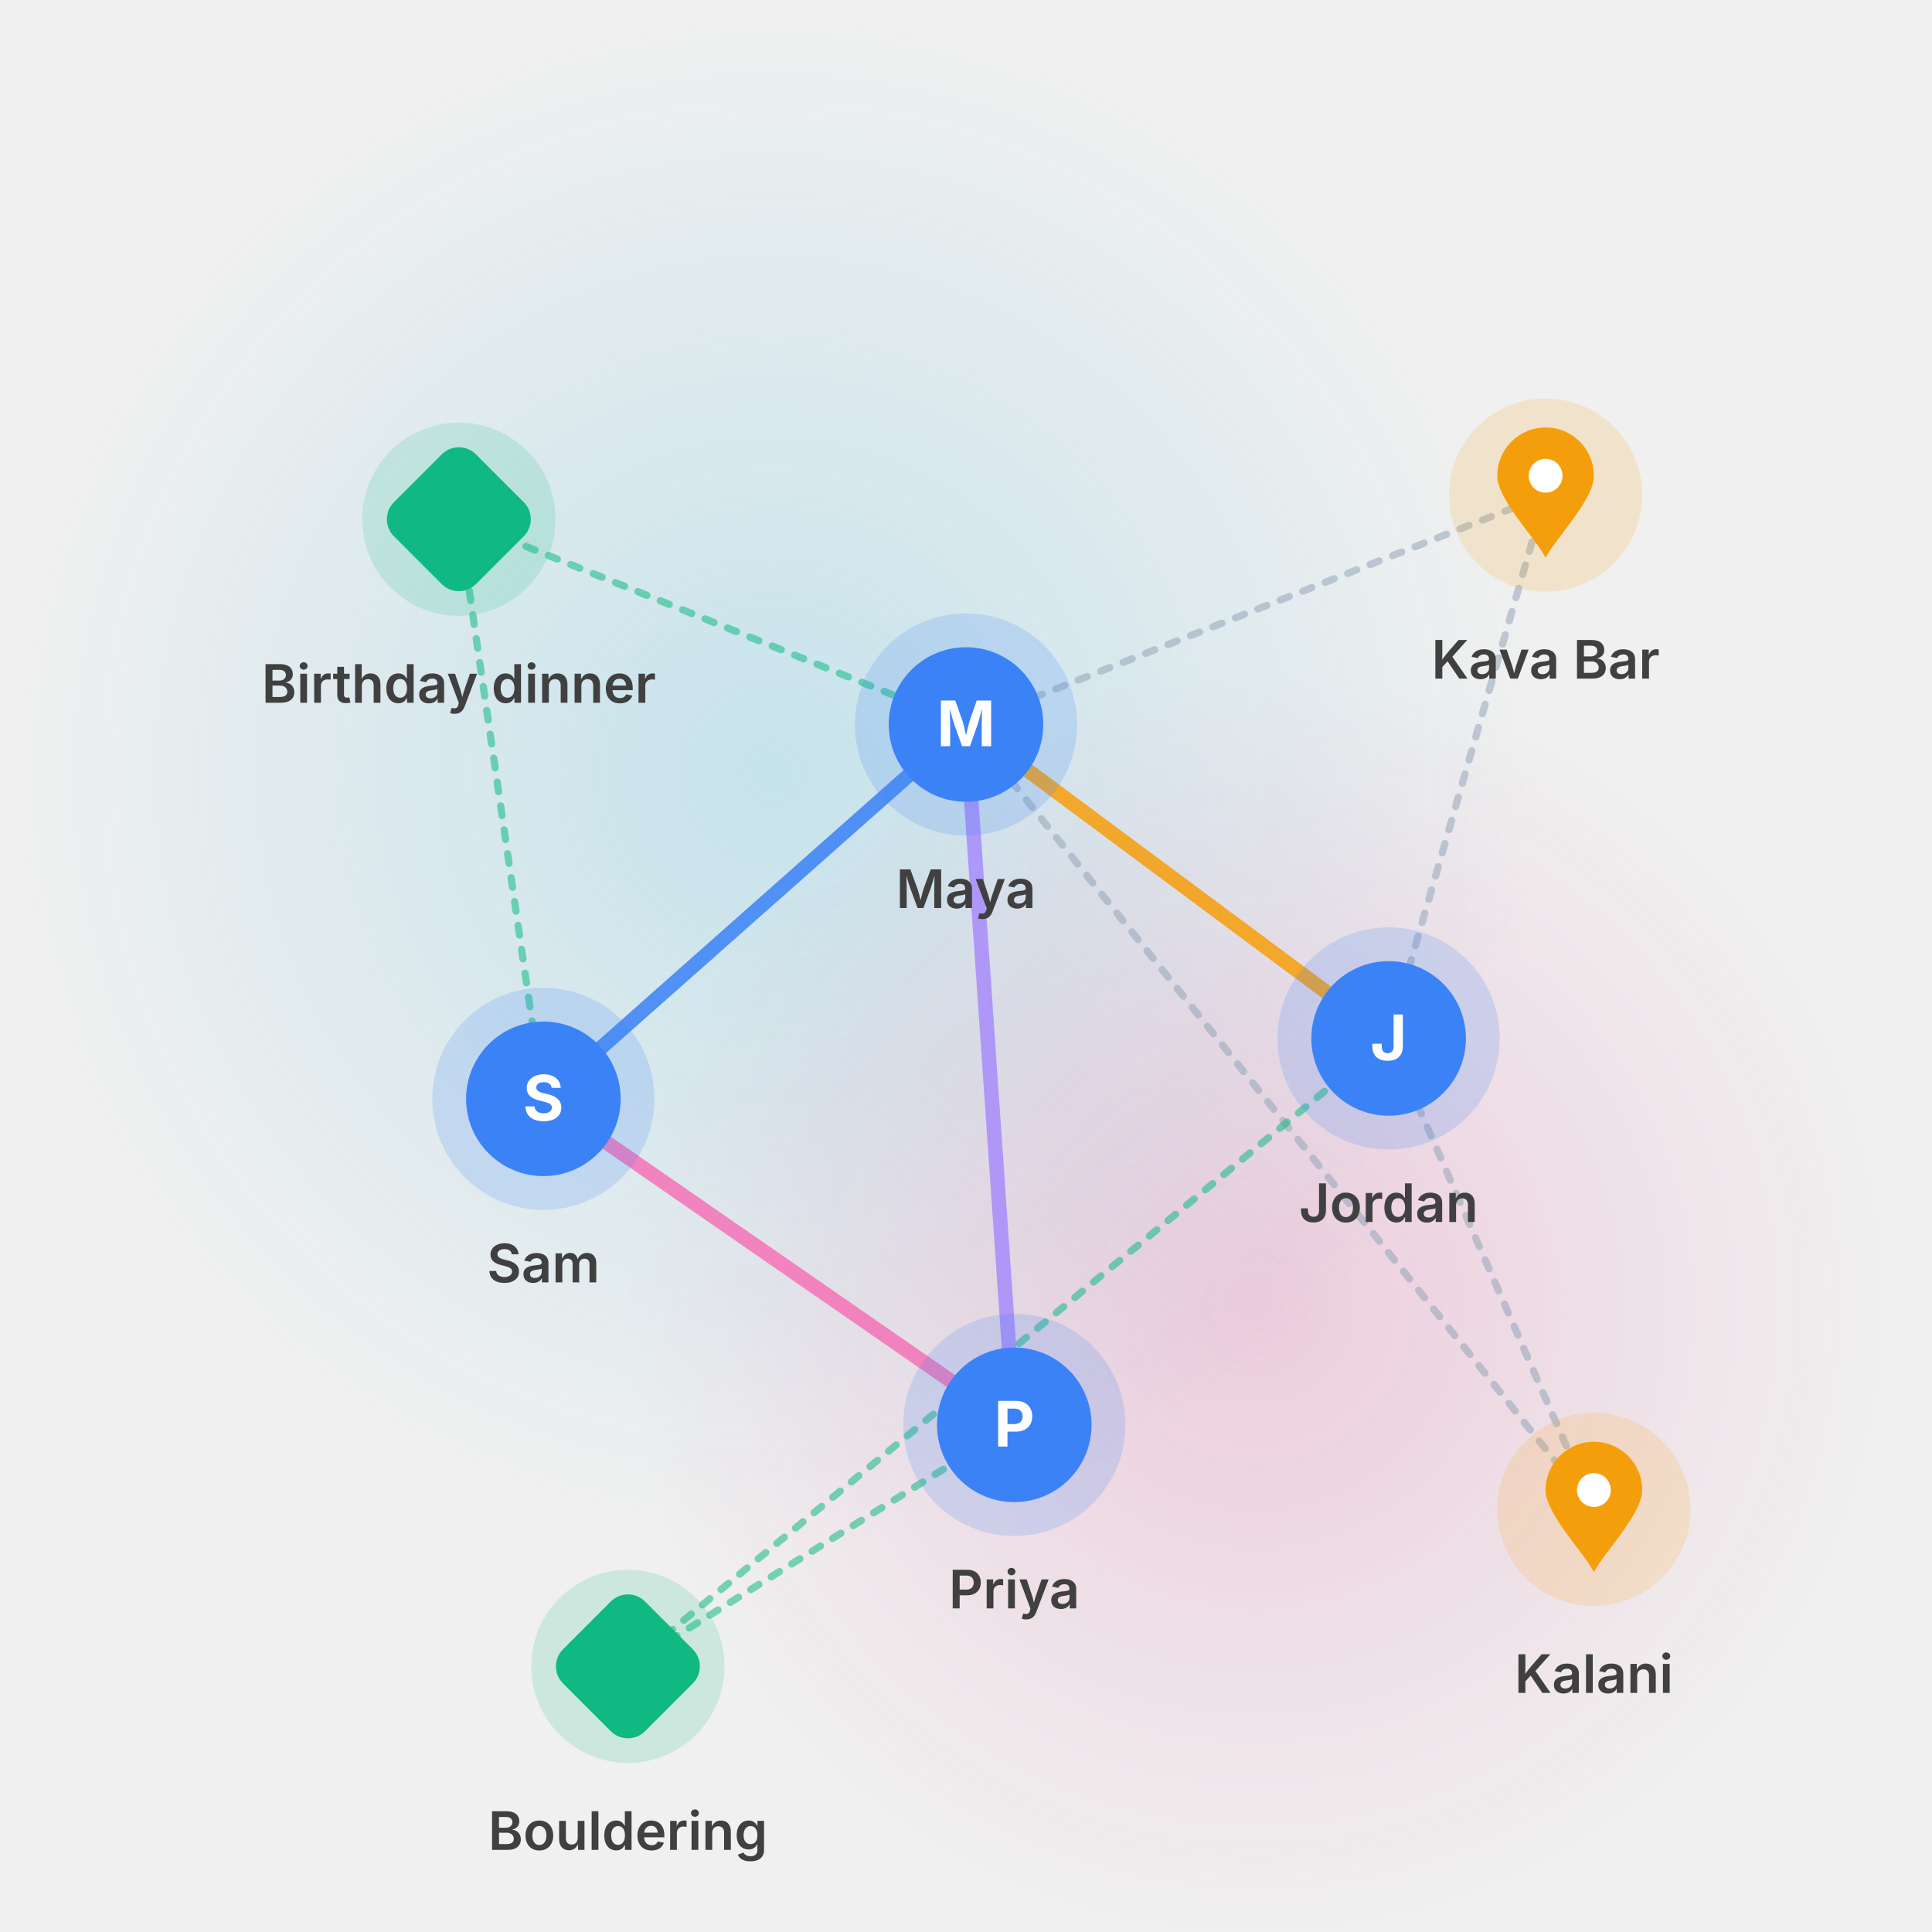
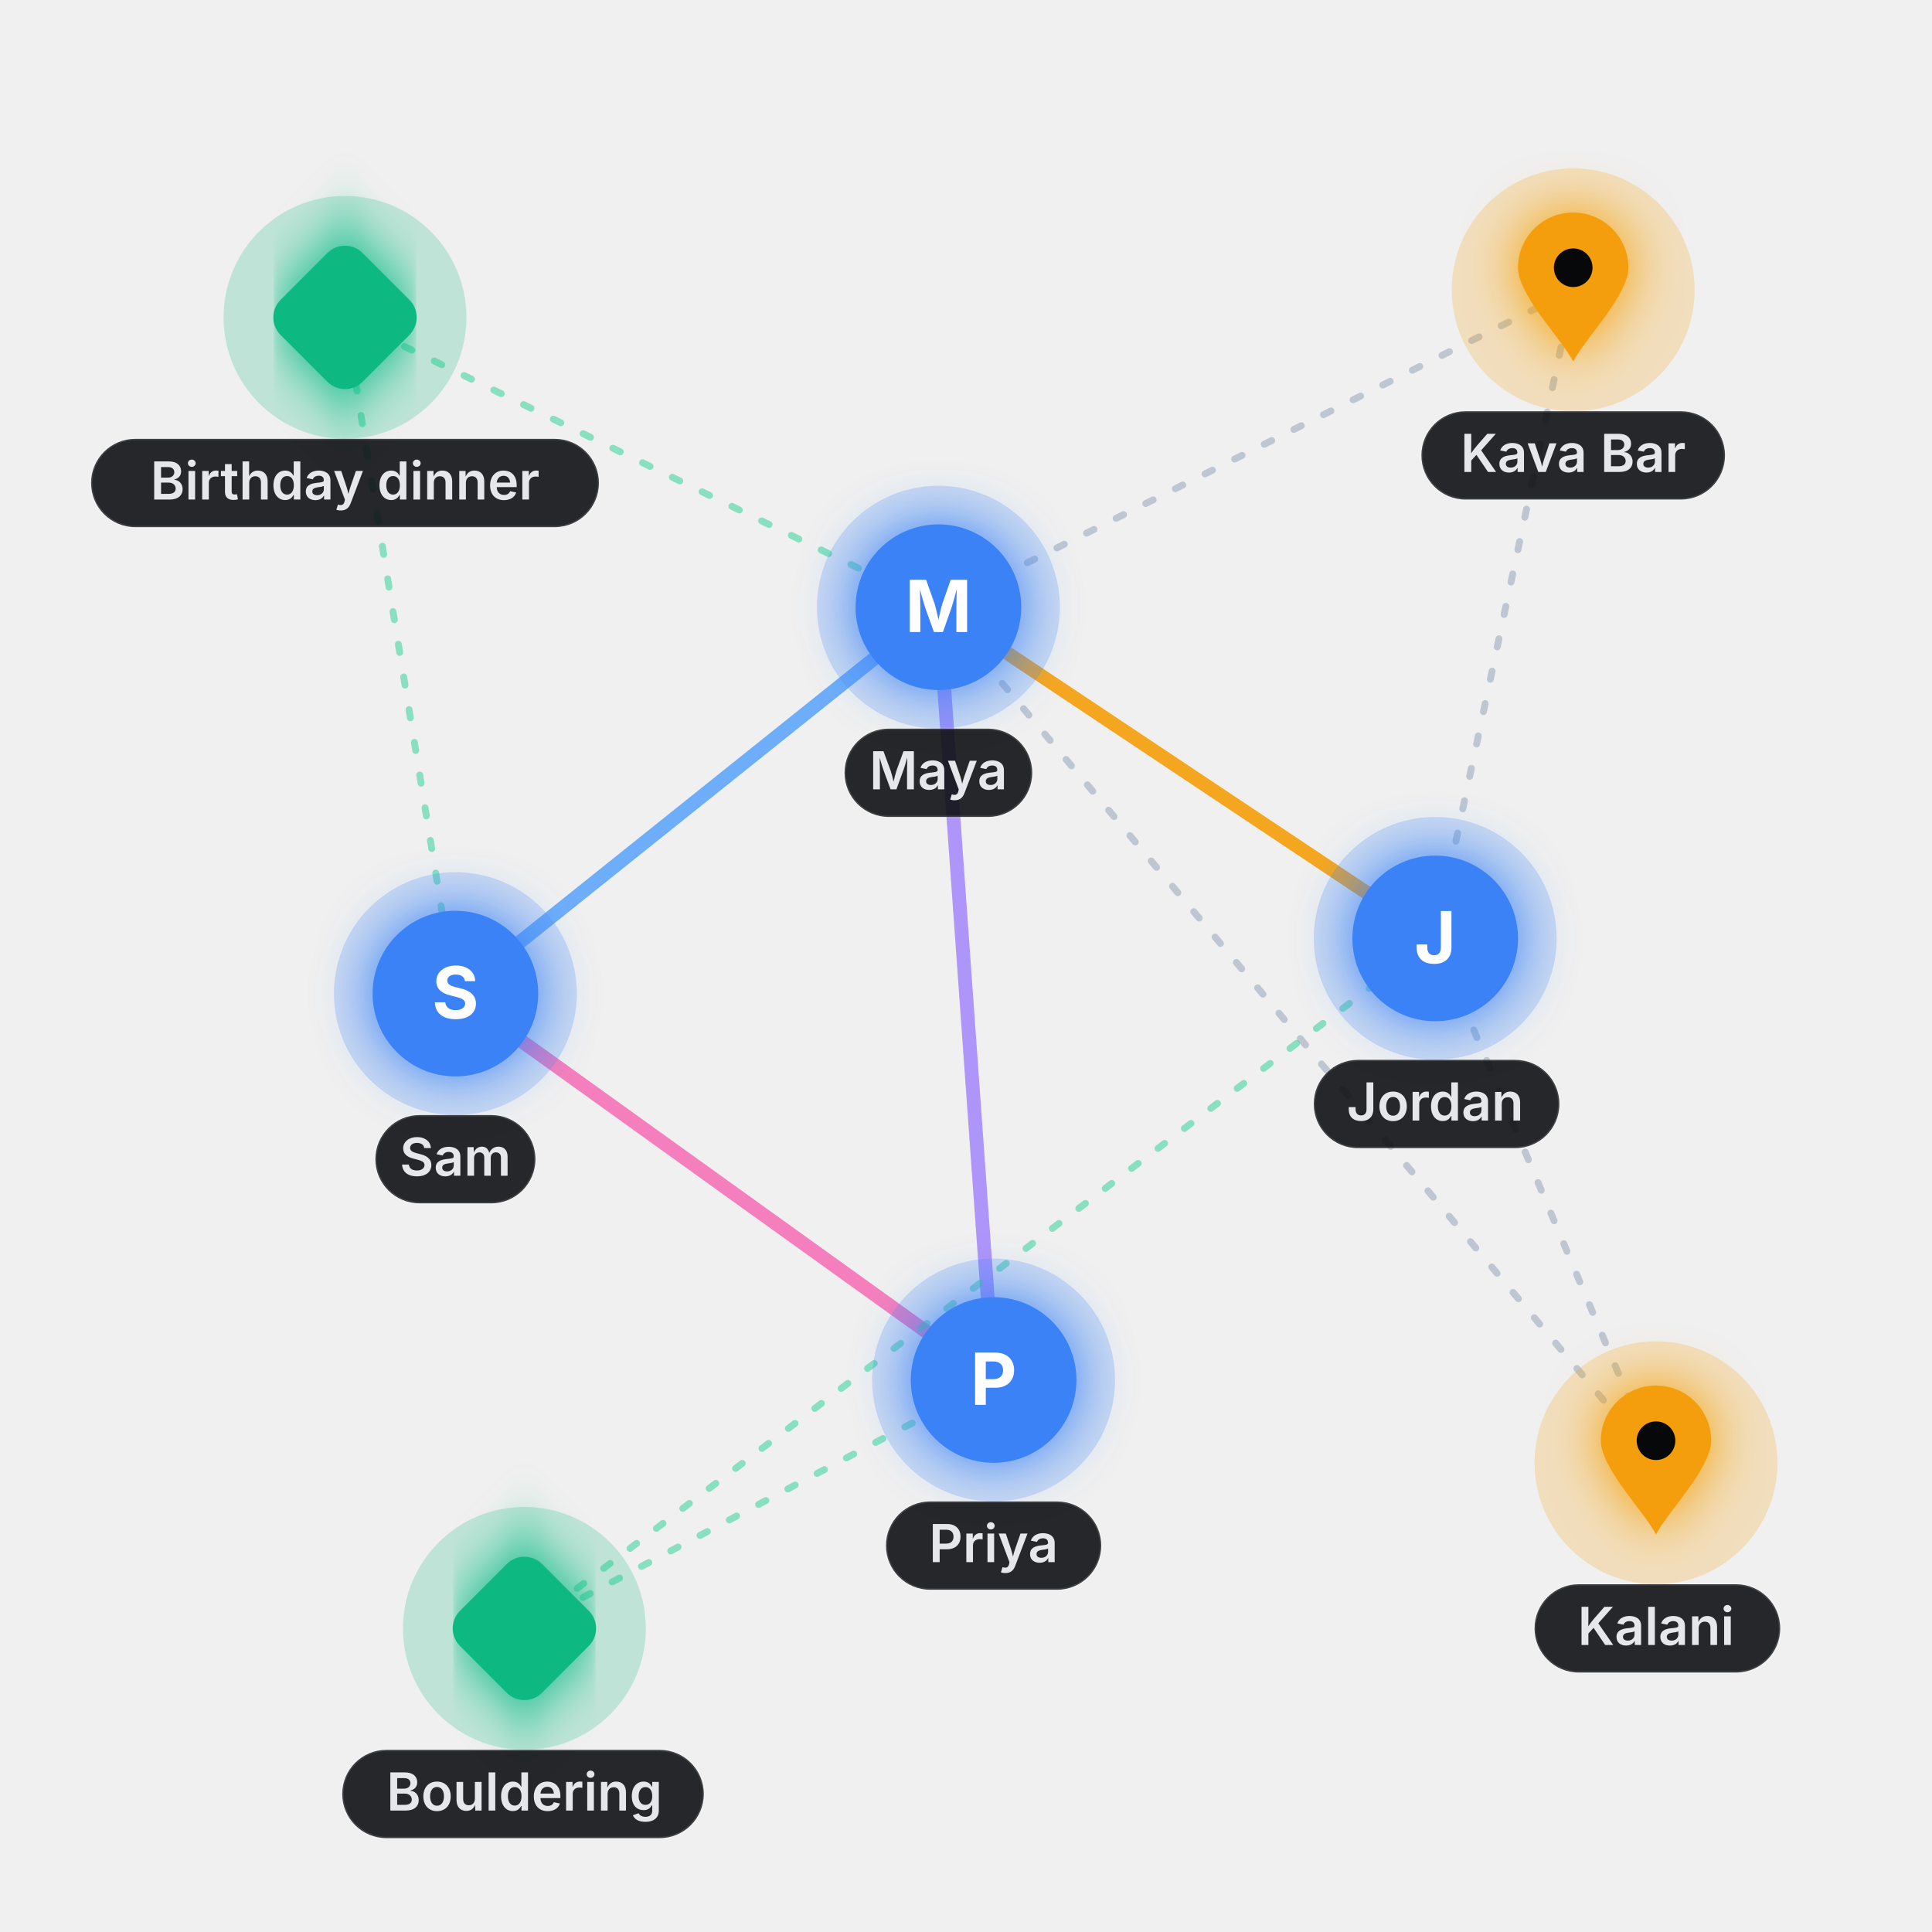
- <svg xmlns="http://www.w3.org/2000/svg" viewBox="0 0 800 800" width="800" height="800" role="img" aria-label="A graph of people, places and events connected by relationships">
-   <style>.label{font:600 22px Inter,system-ui,sans-serif;fill:#404040}.initial{font:700 26px Inter,system-ui,sans-serif;fill:#fff}@media (prefers-color-scheme:dark){.label{fill:#d4d4d4}}</style>
+ <svg xmlns="http://www.w3.org/2000/svg" viewBox="60 110 700 700" width="800" height="800" role="img" aria-label="A graph of people, places and events linked by their relationships">
+   <style>
+ .label{font:600 19px Inter,system-ui,sans-serif;fill:#e5e7eb}
+ .initial{font:700 26px Inter,system-ui,sans-serif;fill:#fff}
+ .flow{stroke-dasharray:3 9;animation:flow 2.4s linear infinite}
+ .pulse{transform-box:fill-box;transform-origin:center;animation:pulse 3.2s ease-in-out infinite}
+ @keyframes flow{to{stroke-dashoffset:-24}}
+ @keyframes pulse{0%,100%{opacity:.28;transform:scale(1)}50%{opacity:.08;transform:scale(1.35)}}
+ @media (prefers-reduced-motion:reduce){.flow,.pulse{animation:none}}
+ </style>
  <defs>
-     <radialGradient id="glowA">
-       <stop offset="0" stop-color="#59bfe0" stop-opacity="0.28" />
-       <stop offset="1" stop-color="#59bfe0" stop-opacity="0" />
-     </radialGradient>
-     <radialGradient id="glowB">
-       <stop offset="0" stop-color="#df4c95" stop-opacity="0.22" />
-       <stop offset="1" stop-color="#df4c95" stop-opacity="0" />
-     </radialGradient>
+     <filter id="glow" x="-50%" y="-50%" width="200%" height="200%">
+       <feGaussianBlur stdDeviation="10" result="b" />
+       <feMerge>
+         <feMergeNode in="b" />
+         <feMergeNode in="SourceGraphic" />
+       </feMerge>
+     </filter>
  </defs>
-   <circle cx="320" cy="320" r="320" fill="url(#glowA)" />
-   <circle cx="520" cy="540" r="260" fill="url(#glowB)" />
-   <g stroke-linecap="round">
-     <line x1="400" y1="300" x2="575" y2="430" stroke="#f59e0b" stroke-width="6" stroke-opacity="0.85" />
-     <line x1="400" y1="300" x2="225" y2="455" stroke="#3b82f6" stroke-width="6" stroke-opacity="0.85" />
-     <line x1="225" y1="455" x2="420" y2="590" stroke="#f472b6" stroke-width="6" stroke-opacity="0.85" />
-     <line x1="400" y1="300" x2="420" y2="590" stroke="#a78bfa" stroke-width="6" stroke-opacity="0.85" />
-     <line x1="575" y1="430" x2="640" y2="205" stroke="#94a3b8" stroke-width="3" stroke-opacity="0.55" stroke-dasharray="4 6" />
-     <line x1="575" y1="430" x2="660" y2="625" stroke="#94a3b8" stroke-width="3" stroke-opacity="0.55" stroke-dasharray="4 6" />
-     <line x1="400" y1="300" x2="660" y2="625" stroke="#94a3b8" stroke-width="3" stroke-opacity="0.55" stroke-dasharray="4 6" />
-     <line x1="190" y1="215" x2="400" y2="300" stroke="#10b981" stroke-width="3" stroke-opacity="0.55" stroke-dasharray="4 6" />
-     <line x1="190" y1="215" x2="225" y2="455" stroke="#10b981" stroke-width="3" stroke-opacity="0.55" stroke-dasharray="4 6" />
-     <line x1="260" y1="690" x2="575" y2="430" stroke="#10b981" stroke-width="3" stroke-opacity="0.55" stroke-dasharray="4 6" />
-     <line x1="260" y1="690" x2="420" y2="590" stroke="#10b981" stroke-width="3" stroke-opacity="0.55" stroke-dasharray="4 6" />
-     <line x1="400" y1="300" x2="640" y2="205" stroke="#94a3b8" stroke-width="3" stroke-opacity="0.55" stroke-dasharray="4 6" />
+   <g stroke-linecap="round" fill="none">
+     <line x1="400" y1="330" x2="580" y2="450" stroke="#f59e0b" stroke-width="5" stroke-opacity="0.9" />
+     <line x1="400" y1="330" x2="225" y2="470" stroke="#60a5fa" stroke-width="5" stroke-opacity="0.9" />
+     <line x1="225" y1="470" x2="420" y2="610" stroke="#f472b6" stroke-width="5" stroke-opacity="0.9" />
+     <line x1="400" y1="330" x2="420" y2="610" stroke="#a78bfa" stroke-width="5" stroke-opacity="0.9" />
+     <line class="flow" x1="580" y1="450" x2="630" y2="215" stroke="#94a3b8" stroke-width="2.5" stroke-opacity="0.55" />
+     <line class="flow" x1="580" y1="450" x2="660" y2="640" stroke="#94a3b8" stroke-width="2.5" stroke-opacity="0.55" />
+     <line class="flow" x1="400" y1="330" x2="660" y2="640" stroke="#94a3b8" stroke-width="2.5" stroke-opacity="0.55" />
+     <line class="flow" x1="400" y1="330" x2="630" y2="215" stroke="#94a3b8" stroke-width="2.5" stroke-opacity="0.55" />
+     <line class="flow" x1="185" y1="225" x2="400" y2="330" stroke="#34d399" stroke-width="2.5" stroke-opacity="0.55" />
+     <line class="flow" x1="185" y1="225" x2="225" y2="470" stroke="#34d399" stroke-width="2.5" stroke-opacity="0.55" />
+     <line class="flow" x1="250" y1="700" x2="580" y2="450" stroke="#34d399" stroke-width="2.5" stroke-opacity="0.55" />
+     <line class="flow" x1="250" y1="700" x2="420" y2="610" stroke="#34d399" stroke-width="2.5" stroke-opacity="0.55" />
  </g>
-   <circle cx="400" cy="300" r="46" fill="#3b82f6" fill-opacity="0.18" />
-   <circle cx="400" cy="300" r="32" fill="#3b82f6" />
-   <text class="initial" x="400" y="309" text-anchor="middle">M</text>
-   <text class="label" x="400" y="376" text-anchor="middle">Maya</text>
-   <circle cx="575" cy="430" r="46" fill="#3b82f6" fill-opacity="0.18" />
-   <circle cx="575" cy="430" r="32" fill="#3b82f6" />
-   <text class="initial" x="575" y="439" text-anchor="middle">J</text>
-   <text class="label" x="575" y="506" text-anchor="middle">Jordan</text>
-   <circle cx="225" cy="455" r="46" fill="#3b82f6" fill-opacity="0.18" />
-   <circle cx="225" cy="455" r="32" fill="#3b82f6" />
-   <text class="initial" x="225" y="464" text-anchor="middle">S</text>
-   <text class="label" x="225" y="531" text-anchor="middle">Sam</text>
-   <circle cx="420" cy="590" r="46" fill="#3b82f6" fill-opacity="0.18" />
-   <circle cx="420" cy="590" r="32" fill="#3b82f6" />
-   <text class="initial" x="420" y="599" text-anchor="middle">P</text>
-   <text class="label" x="420" y="666" text-anchor="middle">Priya</text>
-   <circle cx="640" cy="205" r="40" fill="#f59e0b" fill-opacity="0.16" />
-   <path d="M640 231 C636 223 620 207 620 197 A20 20 0 1 1 660 197 C660 207 644 223 640 231Z" fill="#f59e0b" />
-   <circle cx="640" cy="197" r="7" fill="#fff" />
-   <text class="label" x="640" y="281" text-anchor="middle">Kava Bar</text>
-   <circle cx="660" cy="625" r="40" fill="#f59e0b" fill-opacity="0.16" />
-   <path d="M660 651 C656 643 640 627 640 617 A20 20 0 1 1 680 617 C680 627 664 643 660 651Z" fill="#f59e0b" />
-   <circle cx="660" cy="617" r="7" fill="#fff" />
-   <text class="label" x="660" y="701" text-anchor="middle">Kalani</text>
-   <circle cx="190" cy="215" r="40" fill="#10b981" fill-opacity="0.16" />
-   <rect x="166" y="191" width="48" height="48" rx="10" transform="rotate(45 190 215)" fill="#10b981" />
-   <text class="label" x="190" y="291" text-anchor="middle">Birthday dinner</text>
-   <circle cx="260" cy="690" r="40" fill="#10b981" fill-opacity="0.16" />
-   <rect x="236" y="666" width="48" height="48" rx="10" transform="rotate(45 260 690)" fill="#10b981" />
-   <text class="label" x="260" y="766" text-anchor="middle">Bouldering</text>
+   <circle class="pulse" opacity="0.22" cx="400" cy="330" r="44" fill="#3b82f6" style="animation-delay:0.0s" />
+   <circle cx="400" cy="330" r="30" fill="#3b82f6" filter="url(#glow)" />
+   <text class="initial" x="400" y="339" text-anchor="middle">M</text>
+   <rect x="366" y="374" width="68" height="32" rx="16" fill="#0f1115" fill-opacity="0.9" stroke="#ffffff" stroke-opacity="0.12" />
+   <text class="label" x="400" y="396" text-anchor="middle">Maya</text>
+   <circle class="pulse" opacity="0.22" cx="580" cy="450" r="44" fill="#3b82f6" style="animation-delay:0.4s" />
+   <circle cx="580" cy="450" r="30" fill="#3b82f6" filter="url(#glow)" />
+   <text class="initial" x="580" y="459" text-anchor="middle">J</text>
+   <rect x="536" y="494" width="89" height="32" rx="16" fill="#0f1115" fill-opacity="0.9" stroke="#ffffff" stroke-opacity="0.12" />
+   <text class="label" x="580" y="516" text-anchor="middle">Jordan</text>
+   <circle class="pulse" opacity="0.22" cx="225" cy="470" r="44" fill="#3b82f6" style="animation-delay:0.8s" />
+   <circle cx="225" cy="470" r="30" fill="#3b82f6" filter="url(#glow)" />
+   <text class="initial" x="225" y="479" text-anchor="middle">S</text>
+   <rect x="196" y="514" width="58" height="32" rx="16" fill="#0f1115" fill-opacity="0.9" stroke="#ffffff" stroke-opacity="0.12" />
+   <text class="label" x="225" y="536" text-anchor="middle">Sam</text>
+   <circle class="pulse" opacity="0.22" cx="420" cy="610" r="44" fill="#3b82f6" style="animation-delay:1.2s" />
+   <circle cx="420" cy="610" r="30" fill="#3b82f6" filter="url(#glow)" />
+   <text class="initial" x="420" y="619" text-anchor="middle">P</text>
+   <rect x="381" y="654" width="78" height="32" rx="16" fill="#0f1115" fill-opacity="0.9" stroke="#ffffff" stroke-opacity="0.12" />
+   <text class="label" x="420" y="676" text-anchor="middle">Priya</text>
+   <circle class="pulse" opacity="0.22" cx="630" cy="215" r="44" fill="#f59e0b" style="animation-delay:1.6s" />
+   <g filter="url(#glow)">
+     <path d="M630 241 C626 233 610 217 610 207 A20 20 0 1 1 650 207 C650 217 634 233 630 241Z" fill="#f59e0b" />
+   </g>
+   <circle cx="630" cy="207" r="7" fill="#07080a" />
+   <rect x="575" y="259" width="110" height="32" rx="16" fill="#0f1115" fill-opacity="0.9" stroke="#ffffff" stroke-opacity="0.12" />
+   <text class="label" x="630" y="281" text-anchor="middle">Kava Bar</text>
+   <circle class="pulse" opacity="0.22" cx="660" cy="640" r="44" fill="#f59e0b" style="animation-delay:2.0s" />
+   <g filter="url(#glow)">
+     <path d="M660 666 C656 658 640 642 640 632 A20 20 0 1 1 680 632 C680 642 664 658 660 666Z" fill="#f59e0b" />
+   </g>
+   <circle cx="660" cy="632" r="7" fill="#07080a" />
+   <rect x="616" y="684" width="89" height="32" rx="16" fill="#0f1115" fill-opacity="0.9" stroke="#ffffff" stroke-opacity="0.12" />
+   <text class="label" x="660" y="706" text-anchor="middle">Kalani</text>
+   <circle class="pulse" opacity="0.22" cx="185" cy="225" r="44" fill="#10b981" style="animation-delay:2.4s" />
+   <rect x="164" y="204" width="42" height="42" rx="9" transform="rotate(45 185 225)" fill="#10b981" filter="url(#glow)" />
+   <rect x="93" y="269" width="184" height="32" rx="16" fill="#0f1115" fill-opacity="0.9" stroke="#ffffff" stroke-opacity="0.12" />
+   <text class="label" x="185" y="291" text-anchor="middle">Birthday dinner</text>
+   <circle class="pulse" opacity="0.22" cx="250" cy="700" r="44" fill="#10b981" style="animation-delay:2.8s" />
+   <rect x="229" y="679" width="42" height="42" rx="9" transform="rotate(45 250 700)" fill="#10b981" filter="url(#glow)" />
+   <rect x="184" y="744" width="131" height="32" rx="16" fill="#0f1115" fill-opacity="0.9" stroke="#ffffff" stroke-opacity="0.12" />
+   <text class="label" x="250" y="766" text-anchor="middle">Bouldering</text>
</svg>
